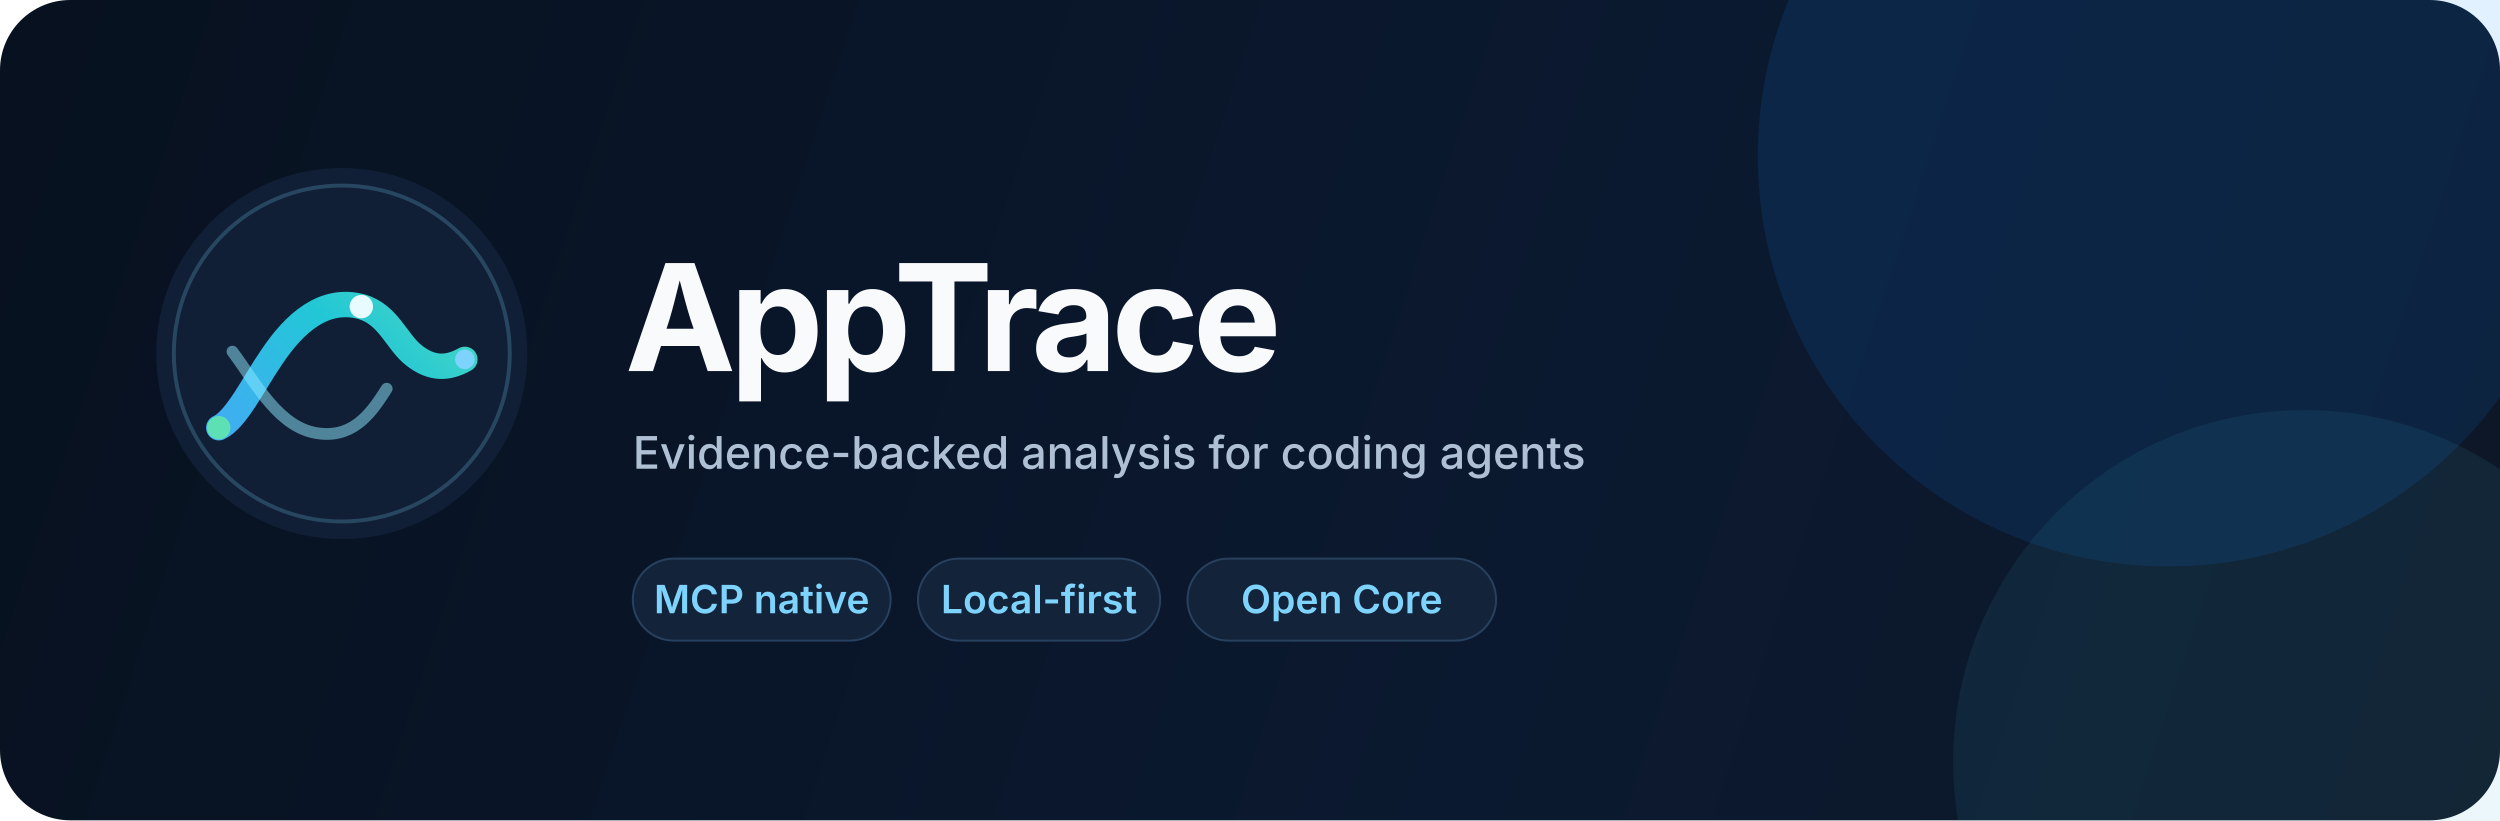
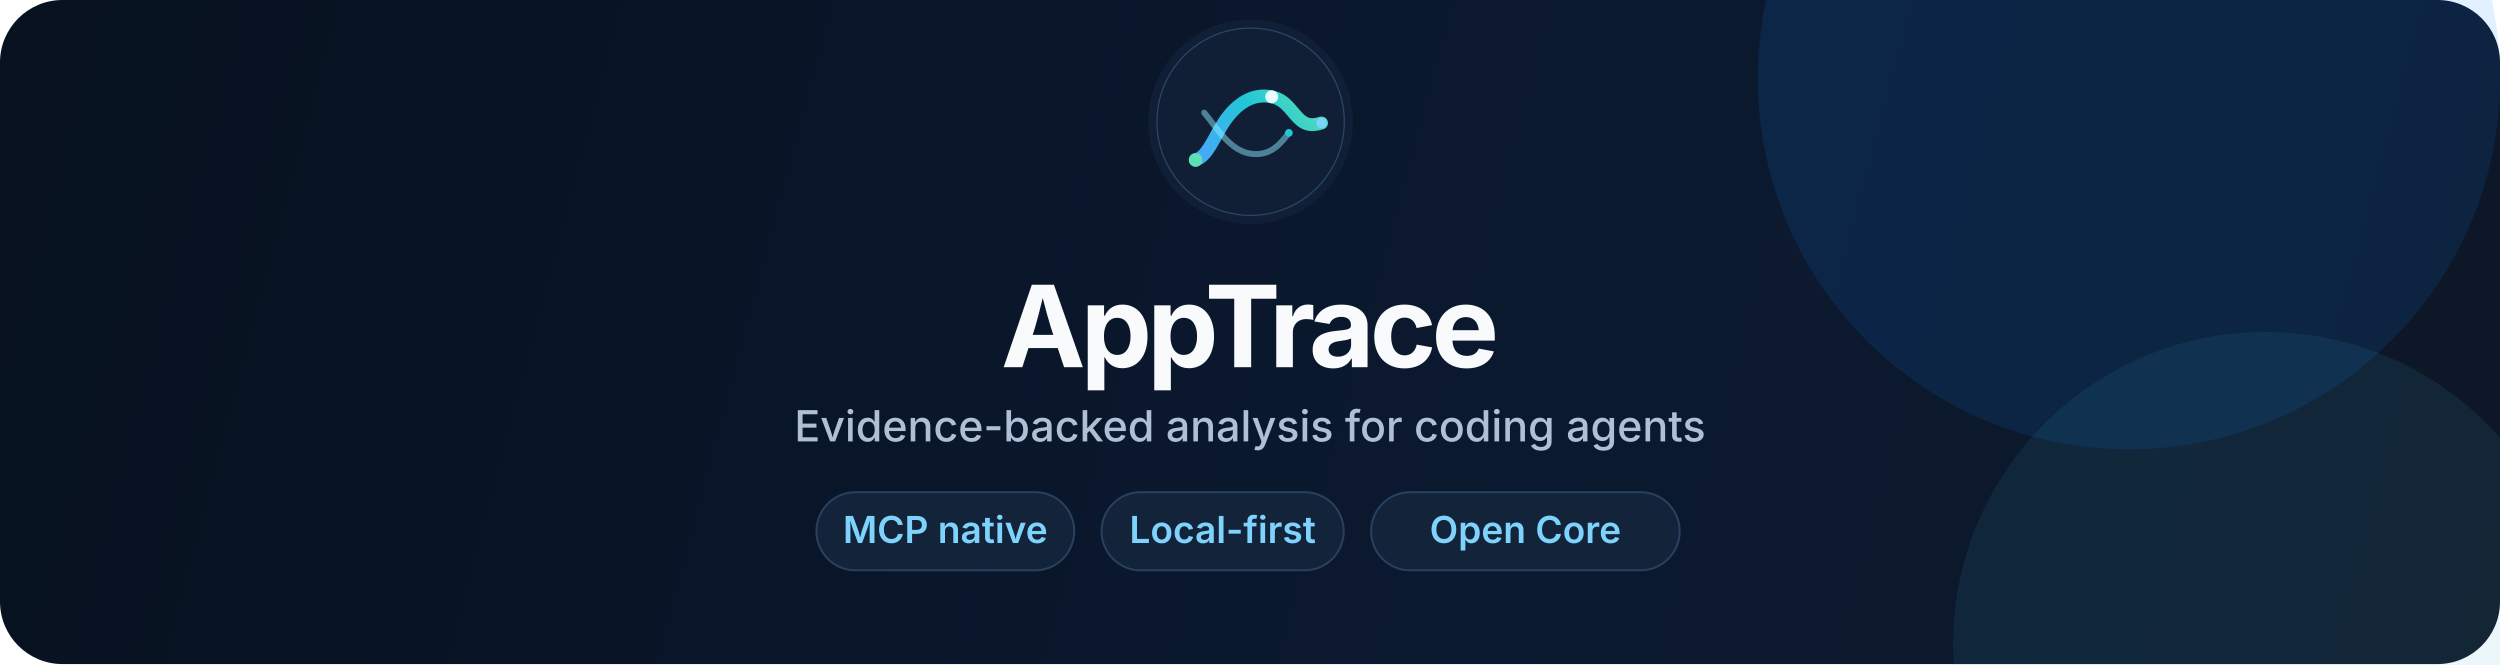
- <svg xmlns="http://www.w3.org/2000/svg" width="1280" height="420" viewBox="0 0 1280 420" role="img" aria-label="AppTrace — Evidence-backed analysis for coding agents">
+ <svg xmlns="http://www.w3.org/2000/svg" width="1280" height="340" viewBox="0 0 1280 340" role="img" aria-label="AppTrace — Evidence-backed analysis for coding agents">
  <defs>
-     <linearGradient id="bg" x1="0" y1="0" x2="1280" y2="420" gradientUnits="userSpaceOnUse">
+     <linearGradient id="bg" x1="0" y1="0" x2="1280" y2="340" gradientUnits="userSpaceOnUse">
      <stop stop-color="#07111F" />
      <stop offset=".62" stop-color="#0B1930" />
      <stop offset="1" stop-color="#0E1726" />
    </linearGradient>
-     <linearGradient id="trace" x1="110" y1="260" x2="250" y2="120" gradientUnits="userSpaceOnUse">
+     <linearGradient id="trace" x1="120" y1="360" x2="400" y2="150" gradientUnits="userSpaceOnUse">
      <stop stop-color="#4DA3FF" />
      <stop offset=".55" stop-color="#22C7D6" />
      <stop offset="1" stop-color="#5EE0B5" />
    </linearGradient>
  </defs>
-   <rect width="1280" height="420" rx="36" fill="url(#bg)" />
-   <circle cx="1110" cy="80" r="210" fill="#0A84FF" opacity=".12" />
-   <circle cx="1180" cy="390" r="180" fill="#30B0C7" opacity=".1" />
-   <circle cx="175" cy="181" r="95" fill="#101F35" />
-   <circle cx="175" cy="181" r="86" fill="none" stroke="#7DD3FC" stroke-opacity=".22" stroke-width="2" />
-   <path d="M112 219c9-4 18-23 27-36 12-18 27-31 46-26 14 4 18 18 27 25 9 7 17 7 26 2" fill="none" stroke="url(#trace)" stroke-width="13" stroke-linecap="round" />
-   <path d="M119 180c12 16 24 40 45 42 18 2 27-12 34-23" fill="none" stroke="#8EEBFF" stroke-opacity=".5" stroke-width="6" stroke-linecap="round" />
-   <circle cx="112" cy="219" r="6" fill="#5EE0B5" />
-   <circle cx="185" cy="157" r="6" fill="#E8FBFF" />
-   <circle cx="238" cy="184" r="5" fill="#7DD3FC" />
-   <text x="320" y="190" fill="#F8FAFC" font-family="-apple-system,BlinkMacSystemFont,Segoe UI,sans-serif" font-size="76" font-weight="700" letter-spacing="-3">AppTrace</text>
-   <text x="324" y="240" fill="#AFC0D5" font-family="-apple-system,BlinkMacSystemFont,Segoe UI,sans-serif" font-size="23" font-weight="450">Evidence-backed analysis for coding agents</text>
-   <g font-family="-apple-system,BlinkMacSystemFont,Segoe UI,sans-serif" font-size="20" font-weight="600">
-     <rect x="324" y="286" width="132" height="42" rx="21" fill="#12233A" stroke="#28415F" />
-     <text x="390" y="314" text-anchor="middle" fill="#7DD3FC">MCP native</text>
-     <rect x="470" y="286" width="124" height="42" rx="21" fill="#12233A" stroke="#28415F" />
-     <text x="532" y="314" text-anchor="middle" fill="#7DD3FC">Local-first</text>
-     <rect x="608" y="286" width="158" height="42" rx="21" fill="#12233A" stroke="#28415F" />
-     <text x="687" y="314" text-anchor="middle" fill="#7DD3FC">Open Core</text>
+   <rect width="1280" height="340" rx="32" fill="url(#bg)" />
+   <circle cx="1090" cy="40" r="190" fill="#0A84FF" opacity=".12" />
+   <circle cx="1160" cy="330" r="160" fill="#30B0C7" opacity=".1" />
+   <g transform="translate(584 6) scale(.22)">
+     <circle cx="256" cy="256" r="238" fill="#101F35" />
+     <circle cx="256" cy="256" r="218" fill="none" stroke="#7DD3FC" stroke-opacity=".22" stroke-width="3" />
+     <path d="M128 345c28-8 44-55 66-88 26-39 64-69 111-59 35 7 47 38 68 55 12 10 26 13 48 6" fill="none" stroke="url(#trace)" stroke-width="30" stroke-linecap="round" />
+     <path d="M148 235c30 36 62 92 113 96 44 4 66-26 84-49" fill="none" stroke="#8EEBFF" stroke-opacity=".48" stroke-width="14" stroke-linecap="round" />
+     <circle cx="128" cy="345" r="16" fill="#5EE0B5" />
+     <circle cx="305" cy="198" r="15" fill="#E8FBFF" />
+     <circle cx="421" cy="259" r="12" fill="#7DD3FC" />
+     <circle cx="345" cy="282" r="9" fill="#22C7D6" />
+   </g>
+   <text x="640" y="188" text-anchor="middle" fill="#F8FAFC" font-family="-apple-system,BlinkMacSystemFont,Segoe UI,sans-serif" font-size="58" font-weight="700" letter-spacing="-2.5">AppTrace</text>
+   <text x="640" y="226" text-anchor="middle" fill="#AFC0D5" font-family="-apple-system,BlinkMacSystemFont,Segoe UI,sans-serif" font-size="22" font-weight="450">Evidence-backed analysis for coding agents</text>
+   <g font-family="-apple-system,BlinkMacSystemFont,Segoe UI,sans-serif" font-size="19" font-weight="600">
+     <rect x="418" y="252" width="132" height="40" rx="20" fill="#12233A" stroke="#28415F" />
+     <text x="484" y="278" text-anchor="middle" fill="#7DD3FC">MCP native</text>
+     <rect x="564" y="252" width="124" height="40" rx="20" fill="#12233A" stroke="#28415F" />
+     <text x="626" y="278" text-anchor="middle" fill="#7DD3FC">Local-first</text>
+     <rect x="702" y="252" width="158" height="40" rx="20" fill="#12233A" stroke="#28415F" />
+     <text x="781" y="278" text-anchor="middle" fill="#7DD3FC">Open Core</text>
  </g>
</svg>
